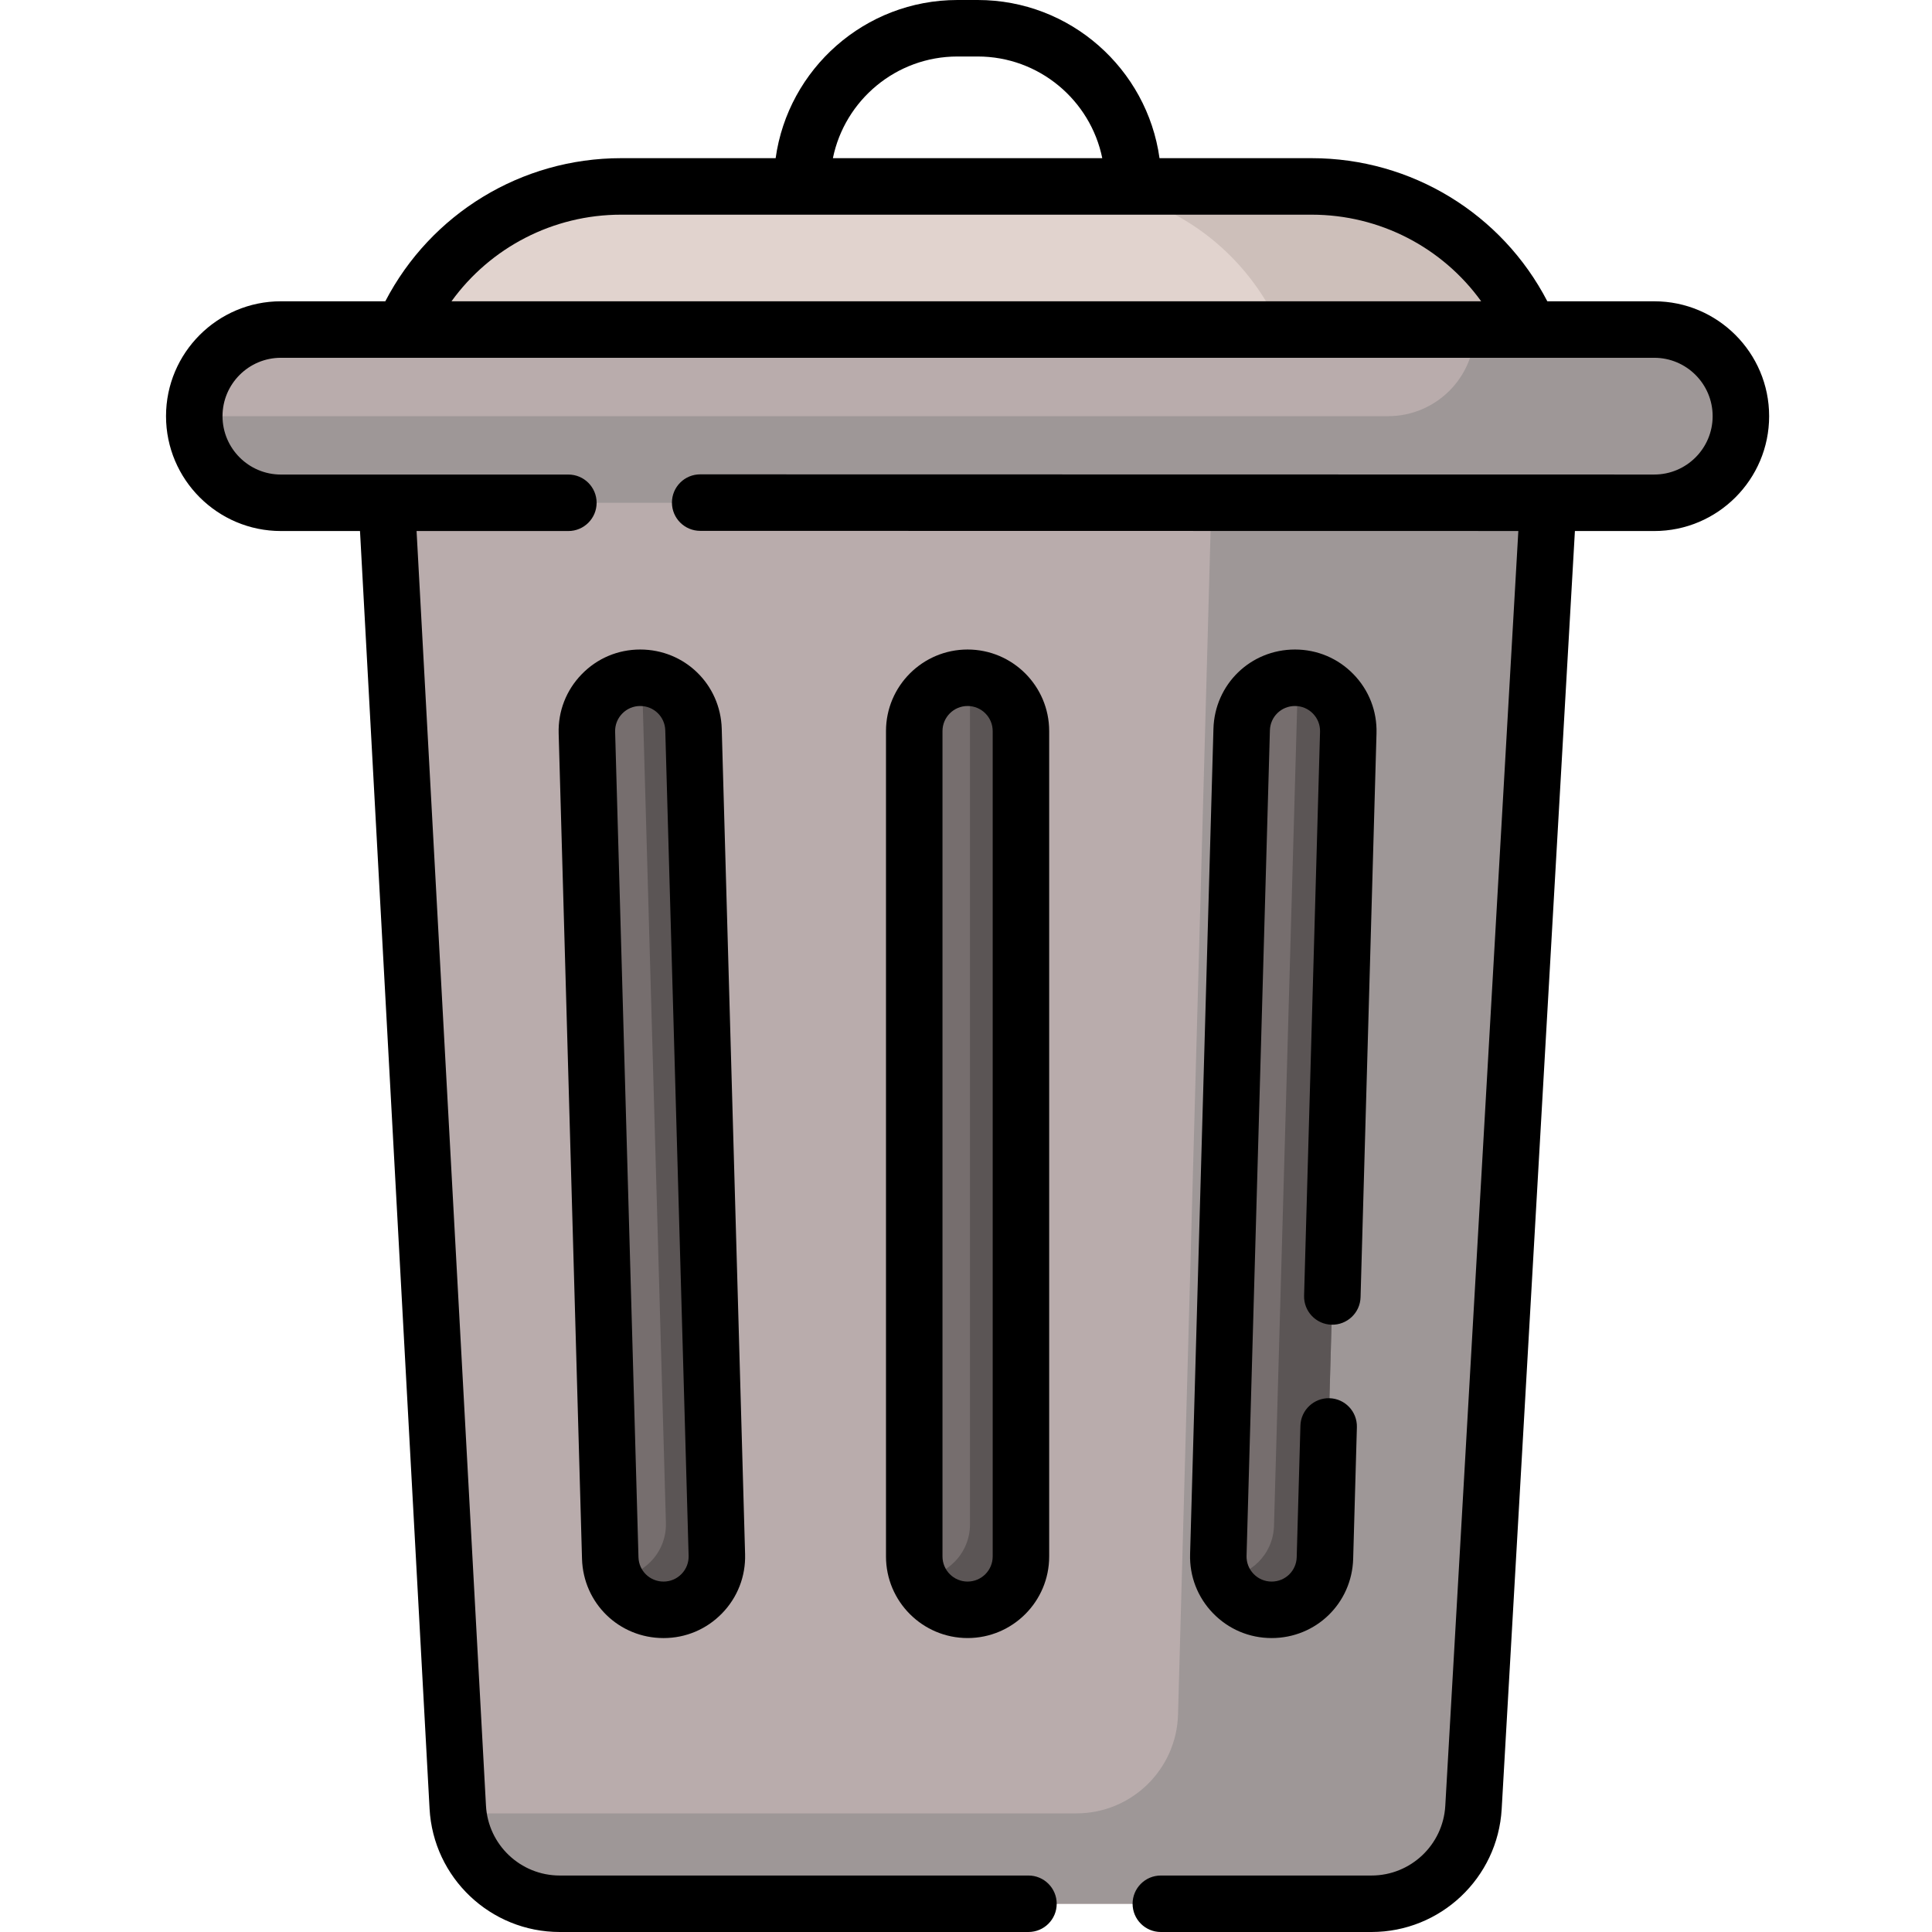
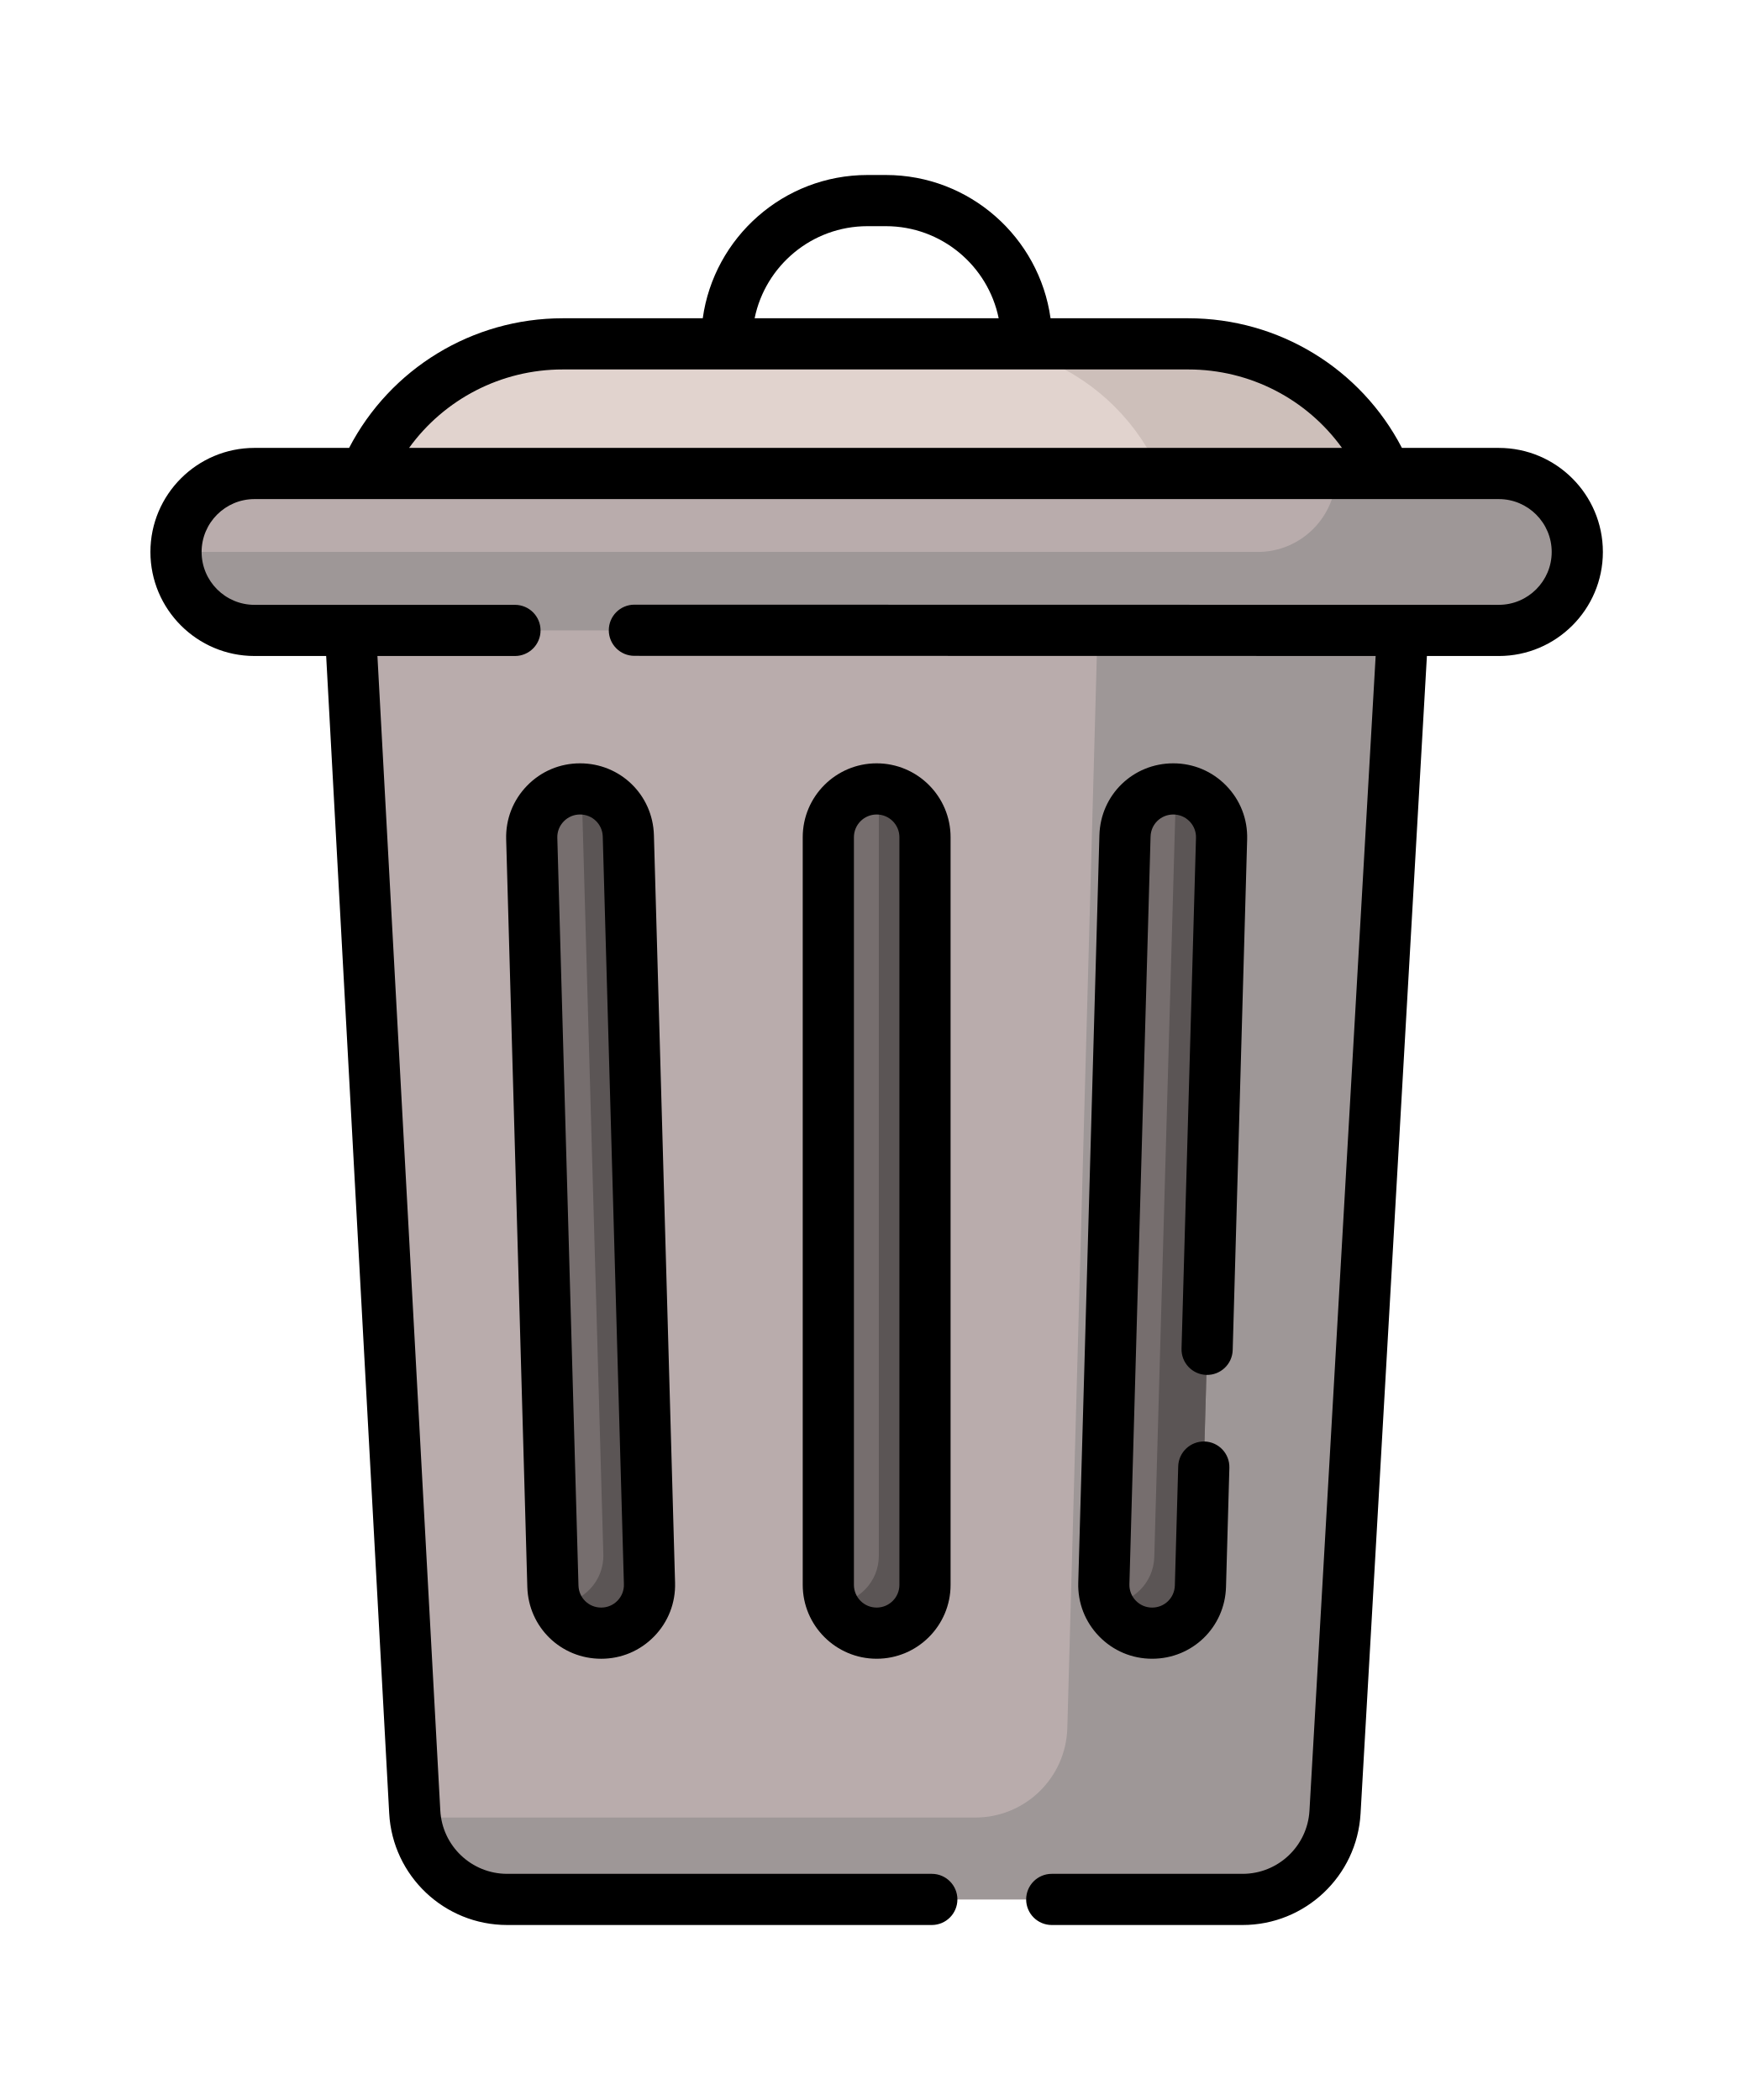
- <svg xmlns="http://www.w3.org/2000/svg" height="512pt" viewBox="-44 0 512 512" width="512pt">
+ <svg xmlns="http://www.w3.org/2000/svg" height="30px" viewBox="-44 0 512 512" width="25px">
  <path d="m319.461 504.516h-215.113c-14.383 0-26.25-11.242-27.035-25.602l-19.633-360.645h309.48l-20.672 360.723c-.82 14.324-12.676 25.523-27.027 25.523zm0 0" fill="#b9acac" />
  <path d="m277.434 118.27-9.242 336.086c-.402 14.59-12.344 26.207-26.938 26.207h-163.793c1.562 13.559 13.062 23.953 26.887 23.953h215.117c14.348 0 26.207-11.199 27.027-25.523l20.672-360.723zm0 0" fill="#9e9797" />
  <path d="m303.473 49.402h-182.77c-34.809 0-63.023 28.219-63.023 63.023v.852h308.812v-.852c0-34.809-28.215-63.023-63.02-63.023zm0 0" fill="#e1d3ce" />
  <path d="m303.594 49.402h-65.977c34.738 0 62.898 28.164 62.898 62.902v.977h65.977v-.977c0-34.742-28.16-62.902-62.898-62.902zm0 0" fill="#cdbfba" />
  <path d="m394.398 87.328h-363.957c-12.676 0-22.953 10.277-22.953 22.957 0 12.68 10.277 22.953 22.953 22.953h363.961c12.676 0 22.953-10.273 22.953-22.953 0-12.68-10.277-22.957-22.957-22.957zm0 0" fill="#b9acac" />
  <path d="m394.402 87.328h-47.574c0 12.68-10.277 22.957-22.953 22.957h-316.391c0 12.68 10.277 22.953 22.957 22.953h363.961c12.676 0 22.953-10.273 22.953-22.953 0-12.68-10.277-22.957-22.953-22.957zm0 0" fill="#9e9797" />
  <g fill="#766e6e">
    <path d="m212.422 179.613c7.809 0 14.137 6.328 14.137 14.137v218.73c0 7.809-6.328 14.137-14.137 14.137s-14.141-6.328-14.141-14.137v-218.73c0-7.809 6.332-14.137 14.141-14.137zm0 0" />
    <path d="m299.184 179.613c7.961 0 14.352 6.574 14.125 14.531l-6.188 218.742c-.215 7.645-6.477 13.73-14.125 13.73-7.965 0-14.352-6.57-14.129-14.531l6.188-218.738c.219-7.648 6.477-13.734 14.129-13.734zm0 0" />
    <path d="m125.66 179.613c-7.961 0-14.352 6.574-14.129 14.531l6.188 218.742c.219 7.645 6.477 13.73 14.129 13.73 7.961 0 14.352-6.57 14.125-14.531l-6.188-218.738c-.215-7.648-6.477-13.734-14.125-13.734zm0 0" />
  </g>
  <path d="m212.426 179.613h-.012c-.172 0-.34.02-.512.027.742 1.715 1.156 3.605 1.156 5.594v218.742c0 7.633-6.051 13.832-13.617 14.105 2.168 5.02 7.16 8.535 12.977 8.535h.012c7.805 0 14.129-6.328 14.129-14.133v-218.738c0-7.805-6.328-14.133-14.133-14.133zm0 0" fill="#5b5555" />
  <path d="m299.184 179.613c-.18 0-.355.02-.535.027.793 1.832 1.219 3.859 1.16 5.992l-6.188 218.742c-.211 7.469-6.188 13.43-13.594 13.707 2.168 5.008 7.141 8.535 12.969 8.535 7.648 0 13.91-6.086 14.125-13.73l6.188-218.742c.227-7.957-6.164-14.531-14.125-14.531zm0 0" fill="#5b5555" />
  <path d="m139.785 193.348c-.215-7.648-6.477-13.734-14.125-13.734-.18 0-.352.02-.527.027.691 1.598 1.102 3.348 1.152 5.195l6.188 218.738c.219 7.781-5.887 14.223-13.598 14.508 2.172 5.027 7.168 8.535 12.973 8.535 7.961 0 14.352-6.574 14.125-14.531zm0 0" fill="#5b5555" />
  <path d="m394.402 79.844h-28.344c-12.047-23.211-35.992-37.926-62.465-37.926h-40.309c-3.293-23.648-23.637-41.918-48.176-41.918h-5.375c-24.543 0-44.887 18.27-48.18 41.918h-40.977c-26.414 0-50.414 14.73-62.465 37.926h-27.672c-16.785 0-30.441 13.656-30.441 30.441s13.656 30.441 30.441 30.441h20.965l18.434 338.594c.996 18.324 16.152 32.68 34.508 32.68h124.207c4.137 0 7.484-3.352 7.484-7.484s-3.348-7.484-7.484-7.484h-124.207c-10.402 0-18.992-8.137-19.559-18.523l-18.391-337.781h40.23c4.133 0 7.484-3.352 7.484-7.484 0-4.137-3.352-7.484-7.484-7.484h-76.188c-8.531 0-15.469-6.941-15.469-15.473 0-8.527 6.938-15.469 15.469-15.469h363.961c8.527 0 15.469 6.941 15.469 15.469 0 8.531-6.941 15.469-15.469 15.469l-252.84-.047h-.004c-4.133 0-7.484 3.352-7.484 7.484 0 4.133 3.352 7.484 7.484 7.488l216.82.039-19.359 337.844c-.598 10.355-9.184 18.469-19.559 18.469h-55.824c-4.133 0-7.484 3.352-7.484 7.484s3.352 7.484 7.484 7.484h55.824c18.301 0 33.453-14.312 34.504-32.578l19.406-338.699 21.031.004c16.785 0 30.441-13.656 30.441-30.441 0-16.789-13.66-30.441-30.441-30.441zm-184.668-64.871h5.375c16.266 0 29.875 11.59 33.004 26.945h-71.387c3.129-15.355 16.742-26.945 33.008-26.945zm-89.156 41.918h183.016c18.082 0 34.664 8.715 44.934 22.953h-272.875c10.281-14.23 26.891-22.953 44.926-22.953zm0 0" />
  <path d="m212.414 172.129c-11.918 0-21.617 9.695-21.617 21.617v218.738c0 11.922 9.699 21.617 21.629 21.617 11.922 0 21.617-9.695 21.617-21.617v-218.738c0-11.922-9.695-21.617-21.617-21.617zm6.66 21.617v218.738c0 3.668-2.98 6.648-6.66 6.648-3.664 0-6.645-2.98-6.645-6.648v-218.738c0-3.668 2.98-6.648 6.645-6.648h.012c3.668 0 6.648 2.98 6.648 6.648zm0 0" />
  <path d="m308.871 351.059c4.113.113 7.578-3.141 7.691-7.273l4.227-149.43c.168-5.887-2-11.457-6.105-15.68-4.105-4.223-9.613-6.547-15.5-6.547-11.785 0-21.277 9.227-21.609 21.004l-6.188 218.742c-.168 5.887 2.004 11.457 6.105 15.68 4.109 4.223 9.613 6.547 15.504 6.547 11.781 0 21.273-9.227 21.609-21.004l.984-34.863c.117-4.133-3.137-7.578-7.27-7.695-4.109-.105-7.578 3.137-7.695 7.27l-.984 34.863c-.105 3.625-3.023 6.461-6.645 6.461-1.812 0-3.504-.715-4.766-2.016-1.262-1.297-1.93-3.012-1.879-4.82l6.188-218.742c.102-3.621 3.02-6.457 6.645-6.457 1.809 0 3.504.715 4.766 2.012 1.262 1.301 1.93 3.012 1.875 4.824l-4.227 149.43c-.117 4.133 3.141 7.578 7.273 7.695zm0 0" />
  <path d="m125.66 172.129c-5.891 0-11.395 2.324-15.5 6.551-4.105 4.223-6.277 9.789-6.109 15.676l6.188 218.742c.332 11.781 9.824 21.008 21.609 21.008 5.891 0 11.395-2.328 15.5-6.551 4.105-4.223 6.273-9.793 6.109-15.68l-6.188-218.738c-.332-11.781-9.828-21.008-21.609-21.008zm10.953 244.988c-1.262 1.301-2.957 2.016-4.766 2.016-3.625 0-6.543-2.836-6.645-6.457l-6.188-218.742c-.051-1.812.617-3.523 1.879-4.82 1.262-1.301 2.953-2.016 4.766-2.016 3.621 0 6.543 2.836 6.645 6.461l6.188 218.738c.051 1.812-.617 3.523-1.879 4.82zm0 0" />
</svg>
